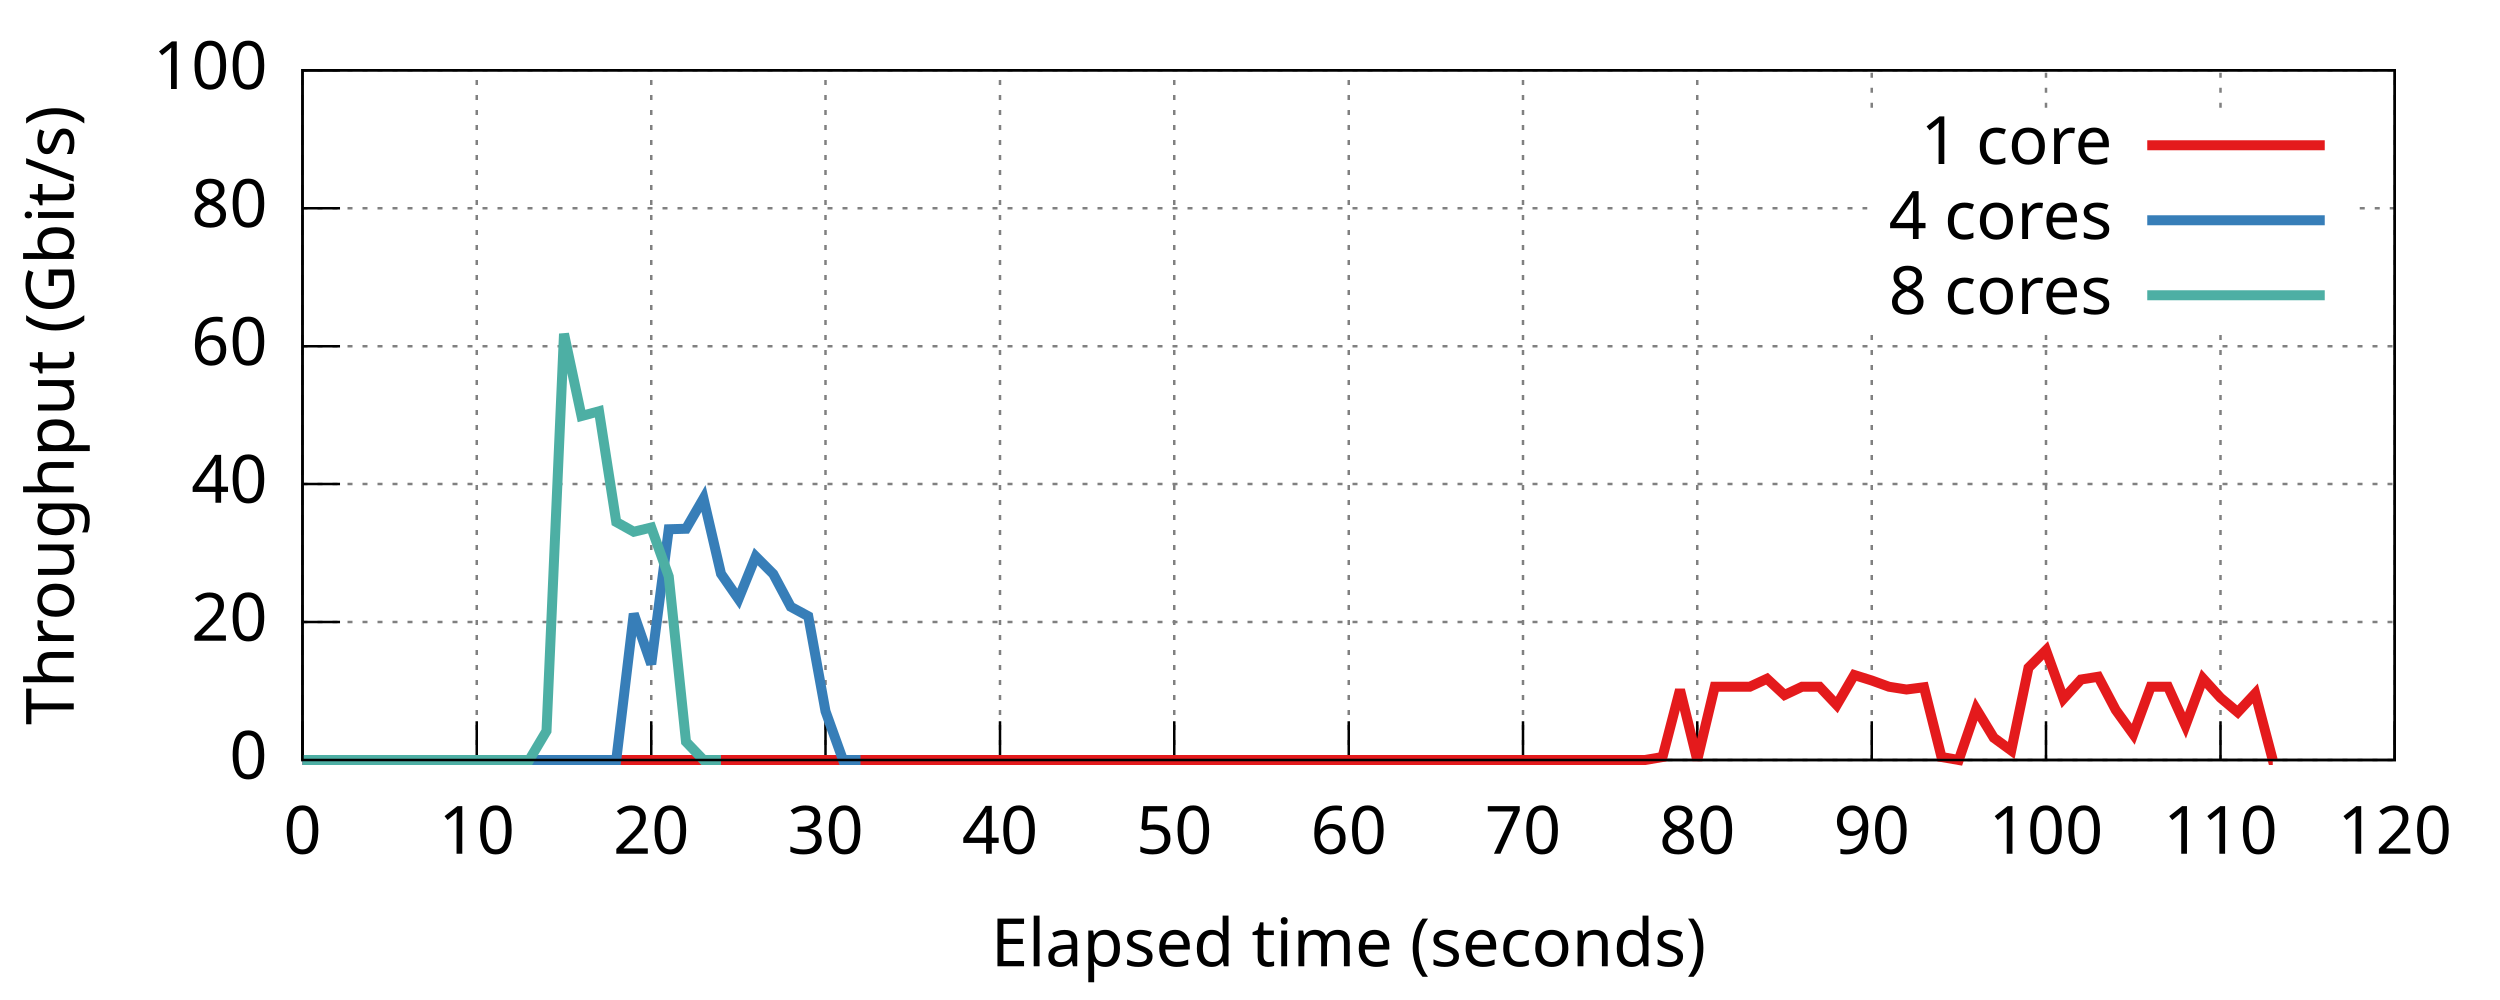
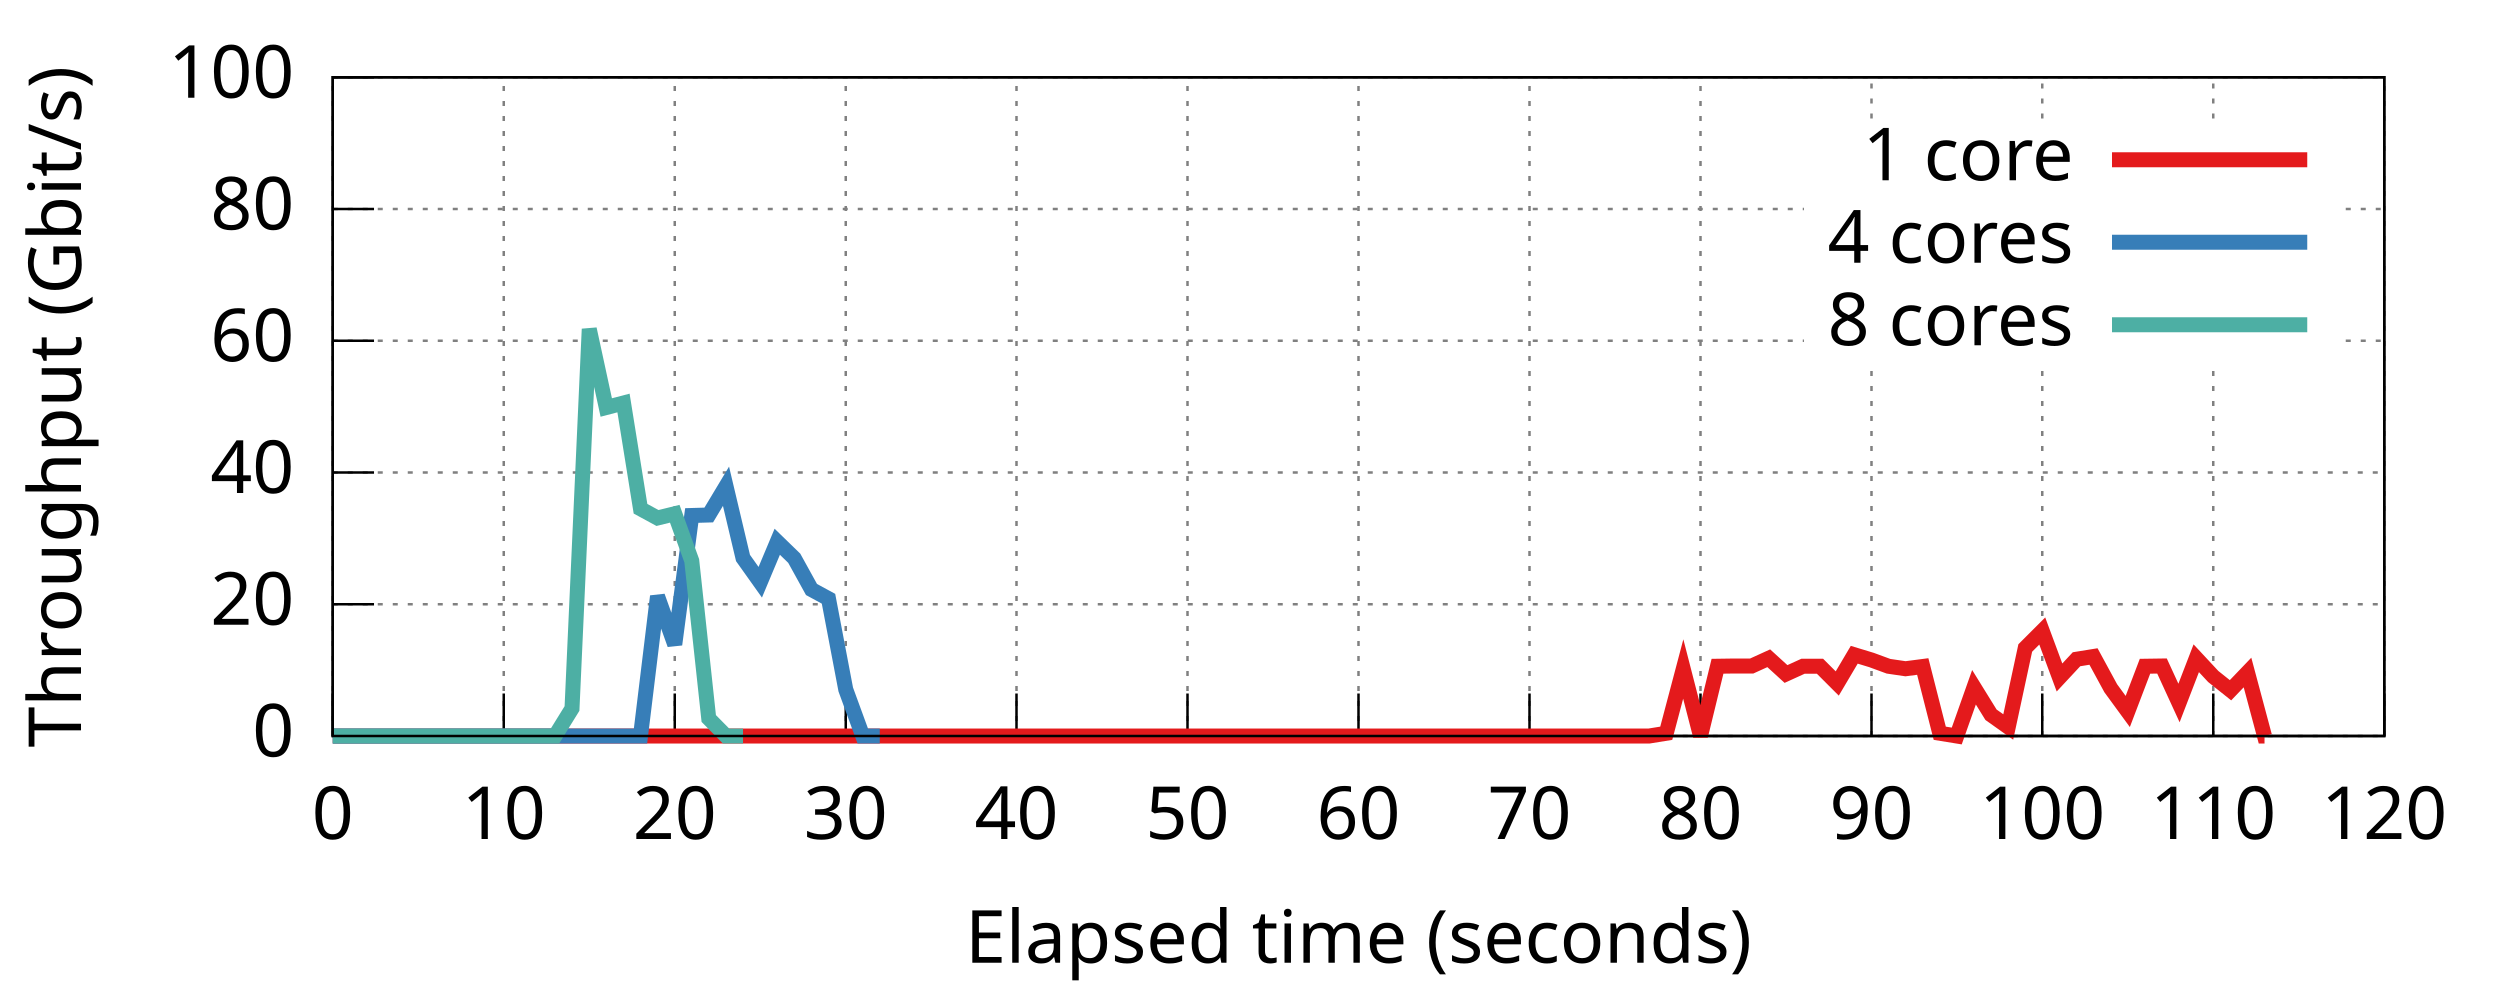
<svg xmlns="http://www.w3.org/2000/svg" xmlns:xlink="http://www.w3.org/1999/xlink" width="1000" height="400" viewBox="0 0 1000 400">
  <g id="gnuplot_canvas">
    <rect x="0" y="0" width="1000" height="400" fill="none" />
    <defs>
      <circle id="gpDot" r="0.5" stroke-width="0.5" />
-       <path id="gpPt0" stroke-width="0.133" stroke="currentColor" d="M-1,0 h2 M0,-1 v2" />
-       <path id="gpPt1" stroke-width="0.133" stroke="currentColor" d="M-1,-1 L1,1 M1,-1 L-1,1" />
-       <path id="gpPt2" stroke-width="0.133" stroke="currentColor" d="M-1,0 L1,0 M0,-1 L0,1 M-1,-1 L1,1 M-1,1 L1,-1" />
-       <rect id="gpPt3" stroke-width="0.133" stroke="currentColor" x="-1" y="-1" width="2" height="2" />
-       <rect id="gpPt4" stroke-width="0.133" stroke="currentColor" fill="currentColor" x="-1" y="-1" width="2" height="2" />
-       <circle id="gpPt5" stroke-width="0.133" stroke="currentColor" cx="0" cy="0" r="1" />
+       <path id="gpPt0" stroke-width="0.121" stroke="currentColor" d="M-1,0 h2 M0,-1 v2" />
+       <path id="gpPt1" stroke-width="0.121" stroke="currentColor" d="M-1,-1 L1,1 M1,-1 L-1,1" />
+       <path id="gpPt2" stroke-width="0.121" stroke="currentColor" d="M-1,0 L1,0 M0,-1 L0,1 M-1,-1 L1,1 M-1,1 L1,-1" />
+       <rect id="gpPt3" stroke-width="0.121" stroke="currentColor" x="-1" y="-1" width="2" height="2" />
+       <rect id="gpPt4" stroke-width="0.121" stroke="currentColor" fill="currentColor" x="-1" y="-1" width="2" height="2" />
+       <circle id="gpPt5" stroke-width="0.121" stroke="currentColor" cx="0" cy="0" r="1" />
      <use xlink:href="#gpPt5" id="gpPt6" fill="currentColor" stroke="none" />
-       <path id="gpPt7" stroke-width="0.133" stroke="currentColor" d="M0,-1.33 L-1.33,0.67 L1.33,0.67 z" />
+       <path id="gpPt7" stroke-width="0.121" stroke="currentColor" d="M0,-1.33 L-1.33,0.67 L1.33,0.67 z" />
      <use xlink:href="#gpPt7" id="gpPt8" fill="currentColor" stroke="none" />
      <use xlink:href="#gpPt7" id="gpPt9" stroke="currentColor" transform="rotate(180)" />
      <use xlink:href="#gpPt9" id="gpPt10" fill="currentColor" stroke="none" />
      <use xlink:href="#gpPt3" id="gpPt11" stroke="currentColor" transform="rotate(45)" />
      <use xlink:href="#gpPt11" id="gpPt12" fill="currentColor" stroke="none" />
    </defs>
    <g style="fill:none; color:white; stroke:currentColor; stroke-width:1.00; stroke-linecap:butt; stroke-linejoin:miter">
</g>
    <g style="fill:none; color:black; stroke:currentColor; stroke-width:1.00; stroke-linecap:butt; stroke-linejoin:miter">
</g>
    <g style="fill:none; color:gray; stroke:currentColor; stroke-width:1.00; stroke-linecap:butt; stroke-linejoin:miter">
-       <path stroke="gray" stroke-dasharray=" 2,4" class="gridline" d="M121.0,304.0 L957.9,304.0  h0.01" />
-     </g>
-     <g style="fill:none; color:black; stroke:currentColor; stroke-width:1.00; stroke-linecap:butt; stroke-linejoin:miter">
-       <path stroke="black" d="M121.0,304.0 L136.0,304.0  h0.01" />
-       <g transform="translate(107.0,311.5)" style="stroke:none; fill:black; font-family:Verdana; font-size:20.00pt; text-anchor:end">
+       <path stroke="gray" stroke-dasharray=" 2,4" class="gridline" d="M133.1,294.4 L953.7,294.4  h0.01" />
+     </g>
+     <g style="fill:none; color:black; stroke:currentColor; stroke-width:1.00; stroke-linecap:butt; stroke-linejoin:miter">
+       <path stroke="black" d="M133.1,294.4 L149.6,294.4  h0.01" />
+       <g transform="translate(117.7,302.6)" style="stroke:none; fill:black; font-family:Verdana; font-size:22.00pt; text-anchor:end">
        <text> 0</text>
      </g>
    </g>
    <g style="fill:none; color:gray; stroke:currentColor; stroke-width:1.00; stroke-linecap:butt; stroke-linejoin:miter">
-       <path stroke="gray" stroke-dasharray=" 2,4" class="gridline" d="M121.0,248.8 L957.9,248.8  h0.01" />
-     </g>
-     <g style="fill:none; color:black; stroke:currentColor; stroke-width:1.00; stroke-linecap:butt; stroke-linejoin:miter">
-       <path stroke="black" d="M121.0,248.8 L136.0,248.8  h0.01" />
-       <g transform="translate(107.0,256.3)" style="stroke:none; fill:black; font-family:Verdana; font-size:20.00pt; text-anchor:end">
+       <path stroke="gray" stroke-dasharray=" 2,4" class="gridline" d="M133.1,241.7 L953.7,241.7  h0.01" />
+     </g>
+     <g style="fill:none; color:black; stroke:currentColor; stroke-width:1.00; stroke-linecap:butt; stroke-linejoin:miter">
+       <path stroke="black" d="M133.1,241.7 L149.6,241.7  h0.01" />
+       <g transform="translate(117.7,249.9)" style="stroke:none; fill:black; font-family:Verdana; font-size:22.00pt; text-anchor:end">
        <text> 20</text>
      </g>
    </g>
    <g style="fill:none; color:gray; stroke:currentColor; stroke-width:1.00; stroke-linecap:butt; stroke-linejoin:miter">
-       <path stroke="gray" stroke-dasharray=" 2,4" class="gridline" d="M121.0,193.6 L957.9,193.6  h0.01" />
-     </g>
-     <g style="fill:none; color:black; stroke:currentColor; stroke-width:1.00; stroke-linecap:butt; stroke-linejoin:miter">
-       <path stroke="black" d="M121.0,193.6 L136.0,193.6  h0.01" />
-       <g transform="translate(107.0,201.1)" style="stroke:none; fill:black; font-family:Verdana; font-size:20.00pt; text-anchor:end">
+       <path stroke="gray" stroke-dasharray=" 2,4" class="gridline" d="M133.1,189.0 L953.7,189.0  h0.01" />
+     </g>
+     <g style="fill:none; color:black; stroke:currentColor; stroke-width:1.00; stroke-linecap:butt; stroke-linejoin:miter">
+       <path stroke="black" d="M133.1,189.0 L149.6,189.0  h0.01" />
+       <g transform="translate(117.7,197.2)" style="stroke:none; fill:black; font-family:Verdana; font-size:22.00pt; text-anchor:end">
        <text> 40</text>
      </g>
    </g>
    <g style="fill:none; color:gray; stroke:currentColor; stroke-width:1.00; stroke-linecap:butt; stroke-linejoin:miter">
-       <path stroke="gray" stroke-dasharray=" 2,4" class="gridline" d="M121.0,138.5 L957.9,138.5  h0.01" />
-     </g>
-     <g style="fill:none; color:black; stroke:currentColor; stroke-width:1.00; stroke-linecap:butt; stroke-linejoin:miter">
-       <path stroke="black" d="M121.0,138.5 L136.0,138.5  h0.01" />
-       <g transform="translate(107.0,146.0)" style="stroke:none; fill:black; font-family:Verdana; font-size:20.00pt; text-anchor:end">
+       <path stroke="gray" stroke-dasharray=" 2,4" class="gridline" d="M133.1,136.3 L721.6,136.3 M938.3,136.3 L953.7,136.3  h0.01" />
+     </g>
+     <g style="fill:none; color:black; stroke:currentColor; stroke-width:1.00; stroke-linecap:butt; stroke-linejoin:miter">
+       <path stroke="black" d="M133.1,136.3 L149.6,136.3  h0.01" />
+       <g transform="translate(117.7,144.5)" style="stroke:none; fill:black; font-family:Verdana; font-size:22.00pt; text-anchor:end">
        <text> 60</text>
      </g>
    </g>
    <g style="fill:none; color:gray; stroke:currentColor; stroke-width:1.00; stroke-linecap:butt; stroke-linejoin:miter">
-       <path stroke="gray" stroke-dasharray=" 2,4" class="gridline" d="M121.0,83.3 L746.9,83.3 M943.9,83.3 L957.9,83.3  h0.01" />
-     </g>
-     <g style="fill:none; color:black; stroke:currentColor; stroke-width:1.00; stroke-linecap:butt; stroke-linejoin:miter">
-       <path stroke="black" d="M121.0,83.3 L136.0,83.3  h0.01" />
-       <g transform="translate(107.0,90.8)" style="stroke:none; fill:black; font-family:Verdana; font-size:20.00pt; text-anchor:end">
+       <path stroke="gray" stroke-dasharray=" 2,4" class="gridline" d="M133.1,83.6 L721.6,83.6 M938.3,83.6 L953.7,83.6  h0.01" />
+     </g>
+     <g style="fill:none; color:black; stroke:currentColor; stroke-width:1.00; stroke-linecap:butt; stroke-linejoin:miter">
+       <path stroke="black" d="M133.1,83.6 L149.6,83.6  h0.01" />
+       <g transform="translate(117.7,91.8)" style="stroke:none; fill:black; font-family:Verdana; font-size:22.00pt; text-anchor:end">
        <text> 80</text>
      </g>
    </g>
    <g style="fill:none; color:gray; stroke:currentColor; stroke-width:1.00; stroke-linecap:butt; stroke-linejoin:miter">
-       <path stroke="gray" stroke-dasharray=" 2,4" class="gridline" d="M121.0,28.1 L957.9,28.1  h0.01" />
-     </g>
-     <g style="fill:none; color:black; stroke:currentColor; stroke-width:1.00; stroke-linecap:butt; stroke-linejoin:miter">
-       <path stroke="black" d="M121.0,28.1 L136.0,28.1  h0.01" />
-       <g transform="translate(107.0,35.6)" style="stroke:none; fill:black; font-family:Verdana; font-size:20.00pt; text-anchor:end">
+       <path stroke="gray" stroke-dasharray=" 2,4" class="gridline" d="M133.1,30.9 L953.7,30.9  h0.01" />
+     </g>
+     <g style="fill:none; color:black; stroke:currentColor; stroke-width:1.00; stroke-linecap:butt; stroke-linejoin:miter">
+       <path stroke="black" d="M133.1,30.9 L149.6,30.9  h0.01" />
+       <g transform="translate(117.7,39.1)" style="stroke:none; fill:black; font-family:Verdana; font-size:22.00pt; text-anchor:end">
        <text> 100</text>
      </g>
    </g>
    <g style="fill:none; color:gray; stroke:currentColor; stroke-width:1.00; stroke-linecap:butt; stroke-linejoin:miter">
-       <path stroke="gray" stroke-dasharray=" 2,4" class="gridline" d="M121.0,304.0 L121.0,28.1  h0.01" />
-     </g>
-     <g style="fill:none; color:black; stroke:currentColor; stroke-width:1.00; stroke-linecap:butt; stroke-linejoin:miter">
-       <path stroke="black" d="M121.0,304.0 L121.0,289.0  h0.01" />
-       <g transform="translate(121.0,341.5)" style="stroke:none; fill:black; font-family:Verdana; font-size:20.00pt; text-anchor:middle">
+       <path stroke="gray" stroke-dasharray=" 2,4" class="gridline" d="M133.1,294.4 L133.1,30.9  h0.01" />
+     </g>
+     <g style="fill:none; color:black; stroke:currentColor; stroke-width:1.00; stroke-linecap:butt; stroke-linejoin:miter">
+       <path stroke="black" d="M133.1,294.4 L133.1,277.9  h0.01" />
+       <g transform="translate(133.1,335.6)" style="stroke:none; fill:black; font-family:Verdana; font-size:22.00pt; text-anchor:middle">
        <text> 0</text>
      </g>
    </g>
    <g style="fill:none; color:gray; stroke:currentColor; stroke-width:1.00; stroke-linecap:butt; stroke-linejoin:miter">
-       <path stroke="gray" stroke-dasharray=" 2,4" class="gridline" d="M190.7,304.0 L190.7,28.1  h0.01" />
-     </g>
-     <g style="fill:none; color:black; stroke:currentColor; stroke-width:1.00; stroke-linecap:butt; stroke-linejoin:miter">
-       <path stroke="black" d="M190.7,304.0 L190.7,289.0  h0.01" />
-       <g transform="translate(190.7,341.5)" style="stroke:none; fill:black; font-family:Verdana; font-size:20.00pt; text-anchor:middle">
+       <path stroke="gray" stroke-dasharray=" 2,4" class="gridline" d="M201.5,294.4 L201.5,30.9  h0.01" />
+     </g>
+     <g style="fill:none; color:black; stroke:currentColor; stroke-width:1.00; stroke-linecap:butt; stroke-linejoin:miter">
+       <path stroke="black" d="M201.5,294.4 L201.5,277.9  h0.01" />
+       <g transform="translate(201.5,335.6)" style="stroke:none; fill:black; font-family:Verdana; font-size:22.00pt; text-anchor:middle">
        <text> 10</text>
      </g>
    </g>
    <g style="fill:none; color:gray; stroke:currentColor; stroke-width:1.00; stroke-linecap:butt; stroke-linejoin:miter">
-       <path stroke="gray" stroke-dasharray=" 2,4" class="gridline" d="M260.5,304.0 L260.5,28.1  h0.01" />
-     </g>
-     <g style="fill:none; color:black; stroke:currentColor; stroke-width:1.00; stroke-linecap:butt; stroke-linejoin:miter">
-       <path stroke="black" d="M260.5,304.0 L260.5,289.0  h0.01" />
-       <g transform="translate(260.5,341.5)" style="stroke:none; fill:black; font-family:Verdana; font-size:20.00pt; text-anchor:middle">
+       <path stroke="gray" stroke-dasharray=" 2,4" class="gridline" d="M269.9,294.4 L269.9,30.9  h0.01" />
+     </g>
+     <g style="fill:none; color:black; stroke:currentColor; stroke-width:1.00; stroke-linecap:butt; stroke-linejoin:miter">
+       <path stroke="black" d="M269.9,294.4 L269.9,277.9  h0.01" />
+       <g transform="translate(269.9,335.6)" style="stroke:none; fill:black; font-family:Verdana; font-size:22.00pt; text-anchor:middle">
        <text> 20</text>
      </g>
    </g>
    <g style="fill:none; color:gray; stroke:currentColor; stroke-width:1.00; stroke-linecap:butt; stroke-linejoin:miter">
-       <path stroke="gray" stroke-dasharray=" 2,4" class="gridline" d="M330.2,304.0 L330.2,28.1  h0.01" />
-     </g>
-     <g style="fill:none; color:black; stroke:currentColor; stroke-width:1.00; stroke-linecap:butt; stroke-linejoin:miter">
-       <path stroke="black" d="M330.2,304.0 L330.2,289.0  h0.01" />
-       <g transform="translate(330.2,341.5)" style="stroke:none; fill:black; font-family:Verdana; font-size:20.00pt; text-anchor:middle">
+       <path stroke="gray" stroke-dasharray=" 2,4" class="gridline" d="M338.3,294.4 L338.3,30.9  h0.01" />
+     </g>
+     <g style="fill:none; color:black; stroke:currentColor; stroke-width:1.00; stroke-linecap:butt; stroke-linejoin:miter">
+       <path stroke="black" d="M338.3,294.4 L338.3,277.9  h0.01" />
+       <g transform="translate(338.3,335.6)" style="stroke:none; fill:black; font-family:Verdana; font-size:22.00pt; text-anchor:middle">
        <text> 30</text>
      </g>
    </g>
    <g style="fill:none; color:gray; stroke:currentColor; stroke-width:1.00; stroke-linecap:butt; stroke-linejoin:miter">
-       <path stroke="gray" stroke-dasharray=" 2,4" class="gridline" d="M400.0,304.0 L400.0,28.1  h0.01" />
-     </g>
-     <g style="fill:none; color:black; stroke:currentColor; stroke-width:1.00; stroke-linecap:butt; stroke-linejoin:miter">
-       <path stroke="black" d="M400.0,304.0 L400.0,289.0  h0.01" />
-       <g transform="translate(400.0,341.5)" style="stroke:none; fill:black; font-family:Verdana; font-size:20.00pt; text-anchor:middle">
+       <path stroke="gray" stroke-dasharray=" 2,4" class="gridline" d="M406.6,294.4 L406.6,30.9  h0.01" />
+     </g>
+     <g style="fill:none; color:black; stroke:currentColor; stroke-width:1.00; stroke-linecap:butt; stroke-linejoin:miter">
+       <path stroke="black" d="M406.6,294.4 L406.6,277.9  h0.01" />
+       <g transform="translate(406.6,335.6)" style="stroke:none; fill:black; font-family:Verdana; font-size:22.00pt; text-anchor:middle">
        <text> 40</text>
      </g>
    </g>
    <g style="fill:none; color:gray; stroke:currentColor; stroke-width:1.00; stroke-linecap:butt; stroke-linejoin:miter">
-       <path stroke="gray" stroke-dasharray=" 2,4" class="gridline" d="M469.7,304.0 L469.7,28.1  h0.01" />
-     </g>
-     <g style="fill:none; color:black; stroke:currentColor; stroke-width:1.00; stroke-linecap:butt; stroke-linejoin:miter">
-       <path stroke="black" d="M469.7,304.0 L469.7,289.0  h0.01" />
-       <g transform="translate(469.7,341.5)" style="stroke:none; fill:black; font-family:Verdana; font-size:20.00pt; text-anchor:middle">
+       <path stroke="gray" stroke-dasharray=" 2,4" class="gridline" d="M475.0,294.4 L475.0,30.9  h0.01" />
+     </g>
+     <g style="fill:none; color:black; stroke:currentColor; stroke-width:1.00; stroke-linecap:butt; stroke-linejoin:miter">
+       <path stroke="black" d="M475.0,294.4 L475.0,277.9  h0.01" />
+       <g transform="translate(475.0,335.6)" style="stroke:none; fill:black; font-family:Verdana; font-size:22.00pt; text-anchor:middle">
        <text> 50</text>
      </g>
    </g>
    <g style="fill:none; color:gray; stroke:currentColor; stroke-width:1.00; stroke-linecap:butt; stroke-linejoin:miter">
-       <path stroke="gray" stroke-dasharray=" 2,4" class="gridline" d="M539.5,304.0 L539.5,28.1  h0.01" />
-     </g>
-     <g style="fill:none; color:black; stroke:currentColor; stroke-width:1.00; stroke-linecap:butt; stroke-linejoin:miter">
-       <path stroke="black" d="M539.5,304.0 L539.5,289.0  h0.01" />
-       <g transform="translate(539.5,341.5)" style="stroke:none; fill:black; font-family:Verdana; font-size:20.00pt; text-anchor:middle">
+       <path stroke="gray" stroke-dasharray=" 2,4" class="gridline" d="M543.4,294.4 L543.4,30.9  h0.01" />
+     </g>
+     <g style="fill:none; color:black; stroke:currentColor; stroke-width:1.00; stroke-linecap:butt; stroke-linejoin:miter">
+       <path stroke="black" d="M543.4,294.4 L543.4,277.9  h0.01" />
+       <g transform="translate(543.4,335.6)" style="stroke:none; fill:black; font-family:Verdana; font-size:22.00pt; text-anchor:middle">
        <text> 60</text>
      </g>
    </g>
    <g style="fill:none; color:gray; stroke:currentColor; stroke-width:1.00; stroke-linecap:butt; stroke-linejoin:miter">
-       <path stroke="gray" stroke-dasharray=" 2,4" class="gridline" d="M609.2,304.0 L609.2,28.1  h0.01" />
-     </g>
-     <g style="fill:none; color:black; stroke:currentColor; stroke-width:1.00; stroke-linecap:butt; stroke-linejoin:miter">
-       <path stroke="black" d="M609.2,304.0 L609.2,289.0  h0.01" />
-       <g transform="translate(609.2,341.5)" style="stroke:none; fill:black; font-family:Verdana; font-size:20.00pt; text-anchor:middle">
+       <path stroke="gray" stroke-dasharray=" 2,4" class="gridline" d="M611.8,294.4 L611.8,30.9  h0.01" />
+     </g>
+     <g style="fill:none; color:black; stroke:currentColor; stroke-width:1.00; stroke-linecap:butt; stroke-linejoin:miter">
+       <path stroke="black" d="M611.8,294.4 L611.8,277.9  h0.01" />
+       <g transform="translate(611.8,335.6)" style="stroke:none; fill:black; font-family:Verdana; font-size:22.00pt; text-anchor:middle">
        <text> 70</text>
      </g>
    </g>
    <g style="fill:none; color:gray; stroke:currentColor; stroke-width:1.00; stroke-linecap:butt; stroke-linejoin:miter">
-       <path stroke="gray" stroke-dasharray=" 2,4" class="gridline" d="M678.9,304.0 L678.9,28.1  h0.01" />
-     </g>
-     <g style="fill:none; color:black; stroke:currentColor; stroke-width:1.00; stroke-linecap:butt; stroke-linejoin:miter">
-       <path stroke="black" d="M678.9,304.0 L678.9,289.0  h0.01" />
-       <g transform="translate(678.9,341.5)" style="stroke:none; fill:black; font-family:Verdana; font-size:20.00pt; text-anchor:middle">
+       <path stroke="gray" stroke-dasharray=" 2,4" class="gridline" d="M680.2,294.4 L680.2,30.9  h0.01" />
+     </g>
+     <g style="fill:none; color:black; stroke:currentColor; stroke-width:1.00; stroke-linecap:butt; stroke-linejoin:miter">
+       <path stroke="black" d="M680.2,294.4 L680.2,277.9  h0.01" />
+       <g transform="translate(680.2,335.6)" style="stroke:none; fill:black; font-family:Verdana; font-size:22.00pt; text-anchor:middle">
        <text> 80</text>
      </g>
    </g>
    <g style="fill:none; color:gray; stroke:currentColor; stroke-width:1.00; stroke-linecap:butt; stroke-linejoin:miter">
-       <path stroke="gray" stroke-dasharray=" 2,4" class="gridline" d="M748.7,304.0 L748.7,133.1 M748.7,43.1 L748.7,28.1  h0.01" />
-     </g>
-     <g style="fill:none; color:black; stroke:currentColor; stroke-width:1.00; stroke-linecap:butt; stroke-linejoin:miter">
-       <path stroke="black" d="M748.7,304.0 L748.7,289.0  h0.01" />
-       <g transform="translate(748.7,341.5)" style="stroke:none; fill:black; font-family:Verdana; font-size:20.00pt; text-anchor:middle">
+       <path stroke="gray" stroke-dasharray=" 2,4" class="gridline" d="M748.6,294.4 L748.6,146.4 M748.6,47.4 L748.6,30.9  h0.01" />
+     </g>
+     <g style="fill:none; color:black; stroke:currentColor; stroke-width:1.00; stroke-linecap:butt; stroke-linejoin:miter">
+       <path stroke="black" d="M748.6,294.4 L748.6,277.9  h0.01" />
+       <g transform="translate(748.6,335.6)" style="stroke:none; fill:black; font-family:Verdana; font-size:22.00pt; text-anchor:middle">
        <text> 90</text>
      </g>
    </g>
    <g style="fill:none; color:gray; stroke:currentColor; stroke-width:1.00; stroke-linecap:butt; stroke-linejoin:miter">
-       <path stroke="gray" stroke-dasharray=" 2,4" class="gridline" d="M818.4,304.0 L818.4,133.1 M818.4,43.1 L818.4,28.1  h0.01" />
-     </g>
-     <g style="fill:none; color:black; stroke:currentColor; stroke-width:1.00; stroke-linecap:butt; stroke-linejoin:miter">
-       <path stroke="black" d="M818.4,304.0 L818.4,289.0  h0.01" />
-       <g transform="translate(818.4,341.5)" style="stroke:none; fill:black; font-family:Verdana; font-size:20.00pt; text-anchor:middle">
+       <path stroke="gray" stroke-dasharray=" 2,4" class="gridline" d="M816.9,294.4 L816.9,146.4 M816.9,47.4 L816.9,30.9  h0.01" />
+     </g>
+     <g style="fill:none; color:black; stroke:currentColor; stroke-width:1.00; stroke-linecap:butt; stroke-linejoin:miter">
+       <path stroke="black" d="M816.9,294.4 L816.9,277.9  h0.01" />
+       <g transform="translate(816.9,335.6)" style="stroke:none; fill:black; font-family:Verdana; font-size:22.00pt; text-anchor:middle">
        <text> 100</text>
      </g>
    </g>
    <g style="fill:none; color:gray; stroke:currentColor; stroke-width:1.00; stroke-linecap:butt; stroke-linejoin:miter">
-       <path stroke="gray" stroke-dasharray=" 2,4" class="gridline" d="M888.2,304.0 L888.2,133.1 M888.2,43.1 L888.2,28.1  h0.01" />
-     </g>
-     <g style="fill:none; color:black; stroke:currentColor; stroke-width:1.00; stroke-linecap:butt; stroke-linejoin:miter">
-       <path stroke="black" d="M888.2,304.0 L888.2,289.0  h0.01" />
-       <g transform="translate(888.2,341.5)" style="stroke:none; fill:black; font-family:Verdana; font-size:20.00pt; text-anchor:middle">
+       <path stroke="gray" stroke-dasharray=" 2,4" class="gridline" d="M885.3,294.4 L885.3,146.4 M885.3,47.4 L885.3,30.9  h0.01" />
+     </g>
+     <g style="fill:none; color:black; stroke:currentColor; stroke-width:1.00; stroke-linecap:butt; stroke-linejoin:miter">
+       <path stroke="black" d="M885.3,294.4 L885.3,277.9  h0.01" />
+       <g transform="translate(885.3,335.6)" style="stroke:none; fill:black; font-family:Verdana; font-size:22.00pt; text-anchor:middle">
        <text> 110</text>
      </g>
    </g>
    <g style="fill:none; color:gray; stroke:currentColor; stroke-width:1.00; stroke-linecap:butt; stroke-linejoin:miter">
-       <path stroke="gray" stroke-dasharray=" 2,4" class="gridline" d="M957.9,304.0 L957.9,28.1  h0.01" />
-     </g>
-     <g style="fill:none; color:black; stroke:currentColor; stroke-width:1.00; stroke-linecap:butt; stroke-linejoin:miter">
-       <path stroke="black" d="M957.9,304.0 L957.9,289.0  h0.01" />
-       <g transform="translate(957.9,341.5)" style="stroke:none; fill:black; font-family:Verdana; font-size:20.00pt; text-anchor:middle">
+       <path stroke="gray" stroke-dasharray=" 2,4" class="gridline" d="M953.7,294.4 L953.7,30.9  h0.01" />
+     </g>
+     <g style="fill:none; color:black; stroke:currentColor; stroke-width:1.00; stroke-linecap:butt; stroke-linejoin:miter">
+       <path stroke="black" d="M953.7,294.4 L953.7,277.9  h0.01" />
+       <g transform="translate(953.7,335.6)" style="stroke:none; fill:black; font-family:Verdana; font-size:22.00pt; text-anchor:middle">
        <text> 120</text>
      </g>
-       <path stroke="black" d="M121.0,28.1 L121.0,304.0 L957.9,304.0 L957.9,28.1 L121.0,28.1 Z  h0.01" />
-       <g transform="translate(29.5,166.1) rotate(270)" style="stroke:none; fill:black; font-family:Verdana; font-size:20.00pt; text-anchor:middle">
+       <path stroke="black" d="M133.1,30.9 L133.1,294.4 L953.7,294.4 L953.7,30.9 L133.1,30.9 Z  h0.01" />
+       <g transform="translate(32.4,162.7) rotate(270)" style="stroke:none; fill:black; font-family:Verdana; font-size:22.00pt; text-anchor:middle">
        <text>Throughput (Gbit/s)</text>
      </g>
-       <g transform="translate(539.4,386.5)" style="stroke:none; fill:black; font-family:Verdana; font-size:20.00pt; text-anchor:middle">
+       <g transform="translate(543.4,385.1)" style="stroke:none; fill:black; font-family:Verdana; font-size:22.00pt; text-anchor:middle">
        <text>Elapsed time (seconds)</text>
      </g>
    </g>
    <g id="gnuplot_plot_1">
-       <g style="fill:none; color:white; stroke:black; stroke-width:4.00; stroke-linecap:butt; stroke-linejoin:miter">
- </g>
-       <g style="fill:none; color:red; stroke:currentColor; stroke-width:4.00; stroke-linecap:butt; stroke-linejoin:miter">
-         <g transform="translate(844.9,65.6)" style="stroke:none; fill:black; font-family:Verdana; font-size:20.00pt; text-anchor:end">
+       <g style="fill:none; color:white; stroke:black; stroke-width:6.00; stroke-linecap:butt; stroke-linejoin:miter">
+ </g>
+       <g style="fill:none; color:red; stroke:currentColor; stroke-width:6.00; stroke-linecap:butt; stroke-linejoin:miter">
+         <g transform="translate(829.4,72.1)" style="stroke:none; fill:black; font-family:Verdana; font-size:22.00pt; text-anchor:end">
          <text>1 core</text>
        </g>
-         <path stroke="rgb(228,  26,  28)" d="M858.9,58.1 L929.9,58.1 M121.0,304.0 L128.0,304.0 L134.9,304.0 L141.9,304.0 L148.9,304.0 L155.9,304.0    L162.8,304.0 L169.8,304.0 L176.8,304.0 L183.8,304.0 L190.7,304.0 L197.7,304.0 L204.7,304.0 L211.7,304.0    L218.6,304.0 L225.6,304.0 L232.6,304.0 L239.6,304.0 L246.5,304.0 L253.5,304.0 L260.5,304.0 L267.5,304.0    L274.4,304.0 L281.4,304.0 L288.4,304.0 L295.4,304.0 L302.3,304.0 L309.3,304.0 L316.3,304.0 L323.3,304.0    L330.2,304.0 L337.2,304.0 L344.2,304.0 L351.1,304.0 L358.1,304.0 L365.1,304.0 L372.1,304.0 L379.0,304.0    L386.0,304.0 L393.0,304.0 L400.0,304.0 L406.9,304.0 L413.9,304.0 L420.9,304.0 L427.9,304.0 L434.8,304.0    L441.8,304.0 L448.8,304.0 L455.8,304.0 L462.7,304.0 L469.7,304.0 L476.7,304.0 L483.7,304.0 L490.6,304.0    L497.6,304.0 L504.6,304.0 L511.6,304.0 L518.5,304.0 L525.5,304.0 L532.5,304.0 L539.5,304.0 L546.4,304.0    L553.4,304.0 L560.4,304.0 L567.3,304.0 L574.3,304.0 L581.3,304.0 L588.3,304.0 L595.2,304.0 L602.2,304.0    L609.2,304.0 L616.2,304.0 L623.1,304.0 L630.1,304.0 L637.1,304.0 L644.1,304.0 L651.0,304.0 L658.0,304.0    L665.0,302.8 L672.0,275.9 L678.9,304.0 L685.9,274.7 L692.9,274.7 L699.9,274.7 L706.8,271.5 L713.8,278.0    L720.8,274.7 L727.8,274.7 L734.7,282.0 L741.7,270.0 L748.7,272.2 L755.6,274.7 L762.6,275.8 L769.6,274.9    L776.6,302.8 L783.5,304.0 L790.5,283.6 L797.5,295.1 L804.5,300.2 L811.4,267.1 L818.4,260.1 L825.4,279.5    L832.4,271.8 L839.3,270.7 L846.3,284.0 L853.3,293.7 L860.3,274.7 L867.2,274.7 L874.2,290.2 L881.2,271.4    L888.2,279.1 L895.1,284.9 L902.1,277.4 L909.1,304.0  h0.01" />
+         <path stroke="rgb(228,  26,  28)" d="M844.8,63.9 L922.9,63.9 M133.1,294.4 L139.9,294.4 L146.8,294.4 L153.6,294.4 L160.5,294.4 L167.3,294.4    L174.1,294.4 L181.0,294.4 L187.8,294.4 L194.6,294.4 L201.5,294.4 L208.3,294.4 L215.2,294.4 L222.0,294.4    L228.8,294.4 L235.7,294.4 L242.5,294.4 L249.4,294.4 L256.2,294.4 L263.0,294.4 L269.9,294.4 L276.7,294.4    L283.5,294.4 L290.4,294.4 L297.2,294.4 L304.1,294.4 L310.9,294.4 L317.7,294.4 L324.6,294.4 L331.4,294.4    L338.3,294.4 L345.1,294.4 L351.9,294.4 L358.8,294.4 L365.6,294.4 L372.4,294.4 L379.3,294.4 L386.1,294.4    L393.0,294.4 L399.8,294.4 L406.6,294.4 L413.5,294.4 L420.3,294.4 L427.1,294.4 L434.0,294.4 L440.8,294.4    L447.7,294.4 L454.5,294.4 L461.3,294.4 L468.2,294.4 L475.0,294.4 L481.9,294.4 L488.7,294.4 L495.5,294.4    L502.4,294.4 L509.2,294.4 L516.0,294.4 L522.9,294.4 L529.7,294.4 L536.6,294.4 L543.4,294.4 L550.2,294.4    L557.1,294.4 L563.9,294.4 L570.8,294.4 L577.6,294.4 L584.4,294.4 L591.3,294.4 L598.1,294.4 L604.9,294.4    L611.8,294.4 L618.6,294.4 L625.5,294.4 L632.3,294.4 L639.1,294.4 L646.0,294.4 L652.8,294.4 L659.7,294.4    L666.5,293.3 L673.3,267.6 L680.2,294.4 L687.0,266.5 L693.8,266.4 L700.7,266.4 L707.5,263.3 L714.4,269.6    L721.2,266.5 L728.0,266.5 L734.9,273.4 L741.7,261.9 L748.6,264.0 L755.4,266.5 L762.2,267.5 L769.1,266.6    L775.9,293.3 L782.7,294.4 L789.6,274.9 L796.4,285.9 L803.3,290.8 L810.1,259.2 L816.9,252.4 L823.8,271.0    L830.6,263.7 L837.4,262.6 L844.3,275.3 L851.1,284.6 L858.0,266.5 L864.8,266.4 L871.6,281.2 L878.5,263.3    L885.3,270.6 L892.2,276.1 L899.0,269.0 L905.8,294.4  h0.01" />
      </g>
    </g>
    <g id="gnuplot_plot_2">
-       <g style="fill:none; color:green; stroke:currentColor; stroke-width:4.00; stroke-linecap:butt; stroke-linejoin:miter">
-         <g transform="translate(844.9,95.6)" style="stroke:none; fill:black; font-family:Verdana; font-size:20.00pt; text-anchor:end">
+       <g style="fill:none; color:green; stroke:currentColor; stroke-width:6.00; stroke-linecap:butt; stroke-linejoin:miter">
+         <g transform="translate(829.4,105.1)" style="stroke:none; fill:black; font-family:Verdana; font-size:22.00pt; text-anchor:end">
          <text>4 cores</text>
        </g>
-         <path stroke="rgb( 55, 126, 184)" d="M858.9,88.1 L929.9,88.1 M121.0,304.0 L128.0,304.0 L134.9,304.0 L141.9,304.0 L148.9,304.0 L155.9,304.0    L162.8,304.0 L169.8,304.0 L176.8,304.0 L183.8,304.0 L190.7,304.0 L197.7,304.0 L204.7,304.0 L211.7,304.0    L218.6,304.0 L225.6,304.0 L232.6,304.0 L239.6,304.0 L246.5,304.0 L253.5,245.5 L260.5,265.7 L267.5,211.7    L274.4,211.5 L281.4,199.4 L288.4,229.5 L295.4,239.6 L302.3,222.6 L309.3,229.6 L316.3,242.7 L323.3,246.5    L330.2,284.5 L337.2,304.0 L344.2,304.0  h0.01" />
+         <path stroke="rgb( 55, 126, 184)" d="M844.8,96.9 L922.9,96.9 M133.1,294.4 L139.9,294.4 L146.8,294.4 L153.6,294.4 L160.5,294.4 L167.3,294.4    L174.1,294.4 L181.0,294.4 L187.8,294.4 L194.6,294.4 L201.5,294.4 L208.3,294.4 L215.2,294.4 L222.0,294.4    L228.8,294.4 L235.7,294.4 L242.5,294.4 L249.4,294.4 L256.2,294.4 L263.0,238.5 L269.9,257.8 L276.7,206.2    L283.5,206.0 L290.4,194.5 L297.2,223.2 L304.1,232.9 L310.9,216.7 L317.7,223.3 L324.6,235.8 L331.4,239.5    L338.3,275.8 L345.1,294.4 L351.9,294.4  h0.01" />
      </g>
    </g>
    <g id="gnuplot_plot_3">
-       <g style="fill:none; color:blue; stroke:currentColor; stroke-width:4.00; stroke-linecap:butt; stroke-linejoin:miter">
-         <g transform="translate(844.9,125.6)" style="stroke:none; fill:black; font-family:Verdana; font-size:20.00pt; text-anchor:end">
+       <g style="fill:none; color:blue; stroke:currentColor; stroke-width:6.00; stroke-linecap:butt; stroke-linejoin:miter">
+         <g transform="translate(829.4,138.1)" style="stroke:none; fill:black; font-family:Verdana; font-size:22.00pt; text-anchor:end">
          <text>8 cores</text>
        </g>
-         <path stroke="rgb( 77, 175, 164)" d="M858.9,118.1 L929.9,118.1 M121.0,304.0 L128.0,304.0 L134.9,304.0 L141.9,304.0 L148.9,304.0 L155.9,304.0    L162.8,304.0 L169.8,304.0 L176.8,304.0 L183.8,304.0 L190.7,304.0 L197.7,304.0 L204.7,304.0 L211.7,304.0    L218.6,292.4 L225.6,133.5 L232.6,166.4 L239.6,164.5 L246.5,208.8 L253.5,212.7 L260.5,211.0 L267.5,230.6    L274.4,296.7 L281.4,304.0 L288.4,304.0  h0.01" />
+         <path stroke="rgb( 77, 175, 164)" d="M844.8,129.9 L922.9,129.9 M133.1,294.4 L139.9,294.4 L146.8,294.4 L153.6,294.4 L160.5,294.4 L167.3,294.4    L174.1,294.4 L181.0,294.4 L187.8,294.4 L194.6,294.4 L201.5,294.4 L208.3,294.4 L215.2,294.4 L222.0,294.4    L228.8,283.4 L235.7,131.6 L242.5,163.0 L249.4,161.2 L256.2,203.5 L263.0,207.2 L269.9,205.5 L276.7,224.3    L283.5,287.4 L290.4,294.4 L297.2,294.4  h0.01" />
      </g>
    </g>
    <g style="fill:none; color:white; stroke:rgb( 77, 175, 164); stroke-width:1.00; stroke-linecap:butt; stroke-linejoin:miter">
</g>
    <g style="fill:none; color:black; stroke:currentColor; stroke-width:1.00; stroke-linecap:butt; stroke-linejoin:miter">
-       <path stroke="black" d="M121.0,28.1 L121.0,304.0 L957.9,304.0 L957.9,28.1 L121.0,28.1 Z  h0.01" />
+       <path stroke="black" d="M133.1,30.9 L133.1,294.4 L953.7,294.4 L953.7,30.9 L133.1,30.9 Z  h0.01" />
    </g>
  </g>
</svg>
